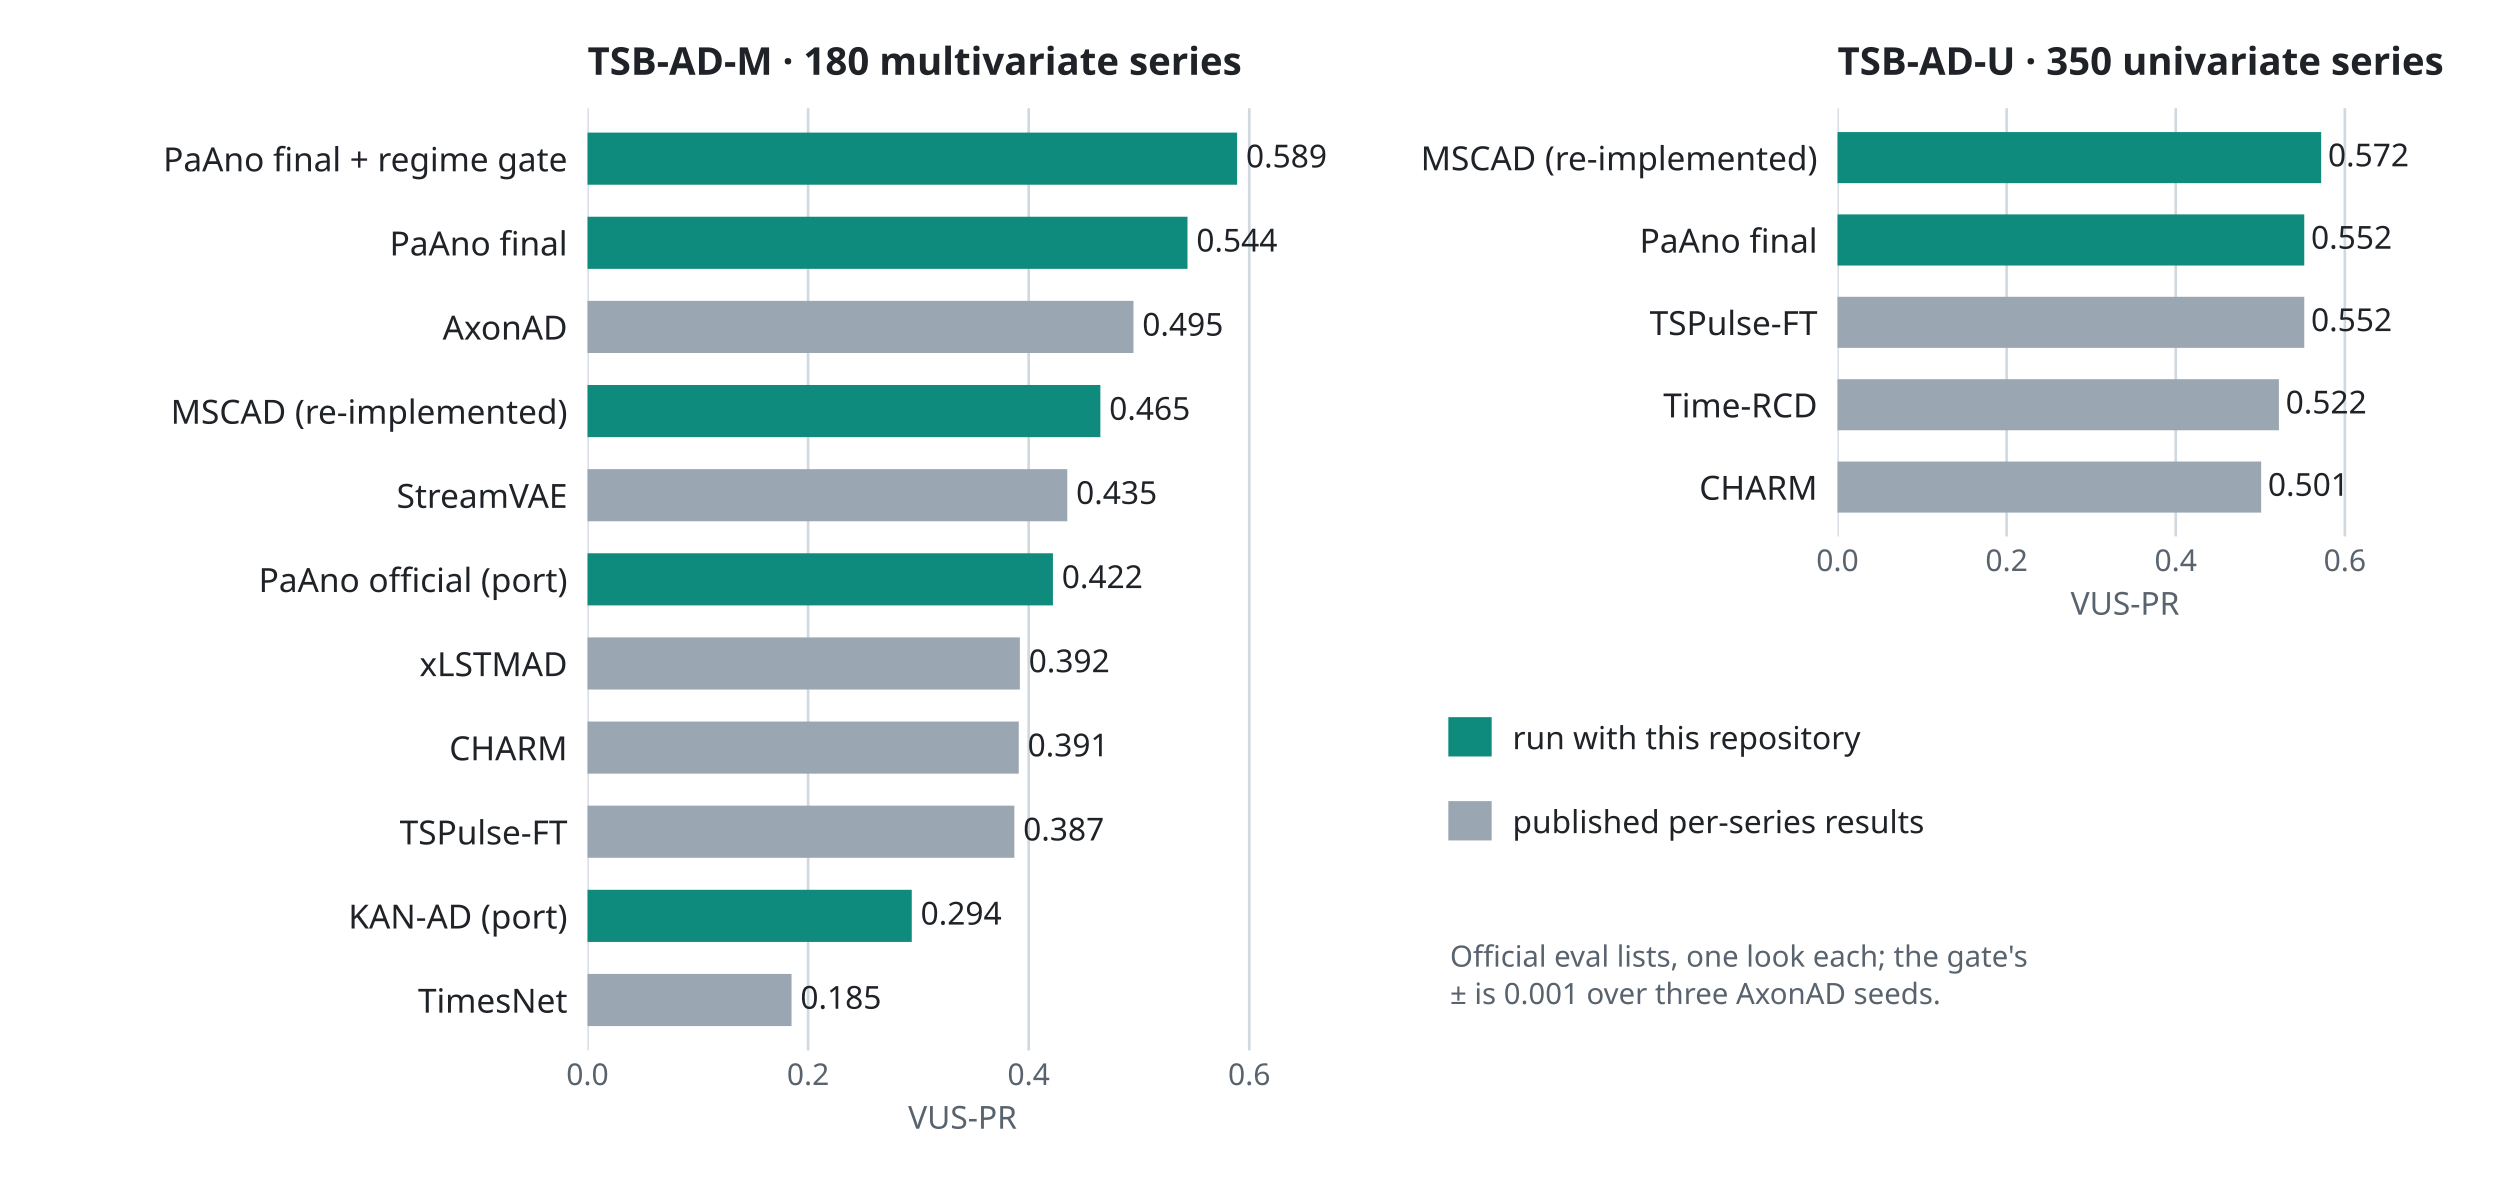
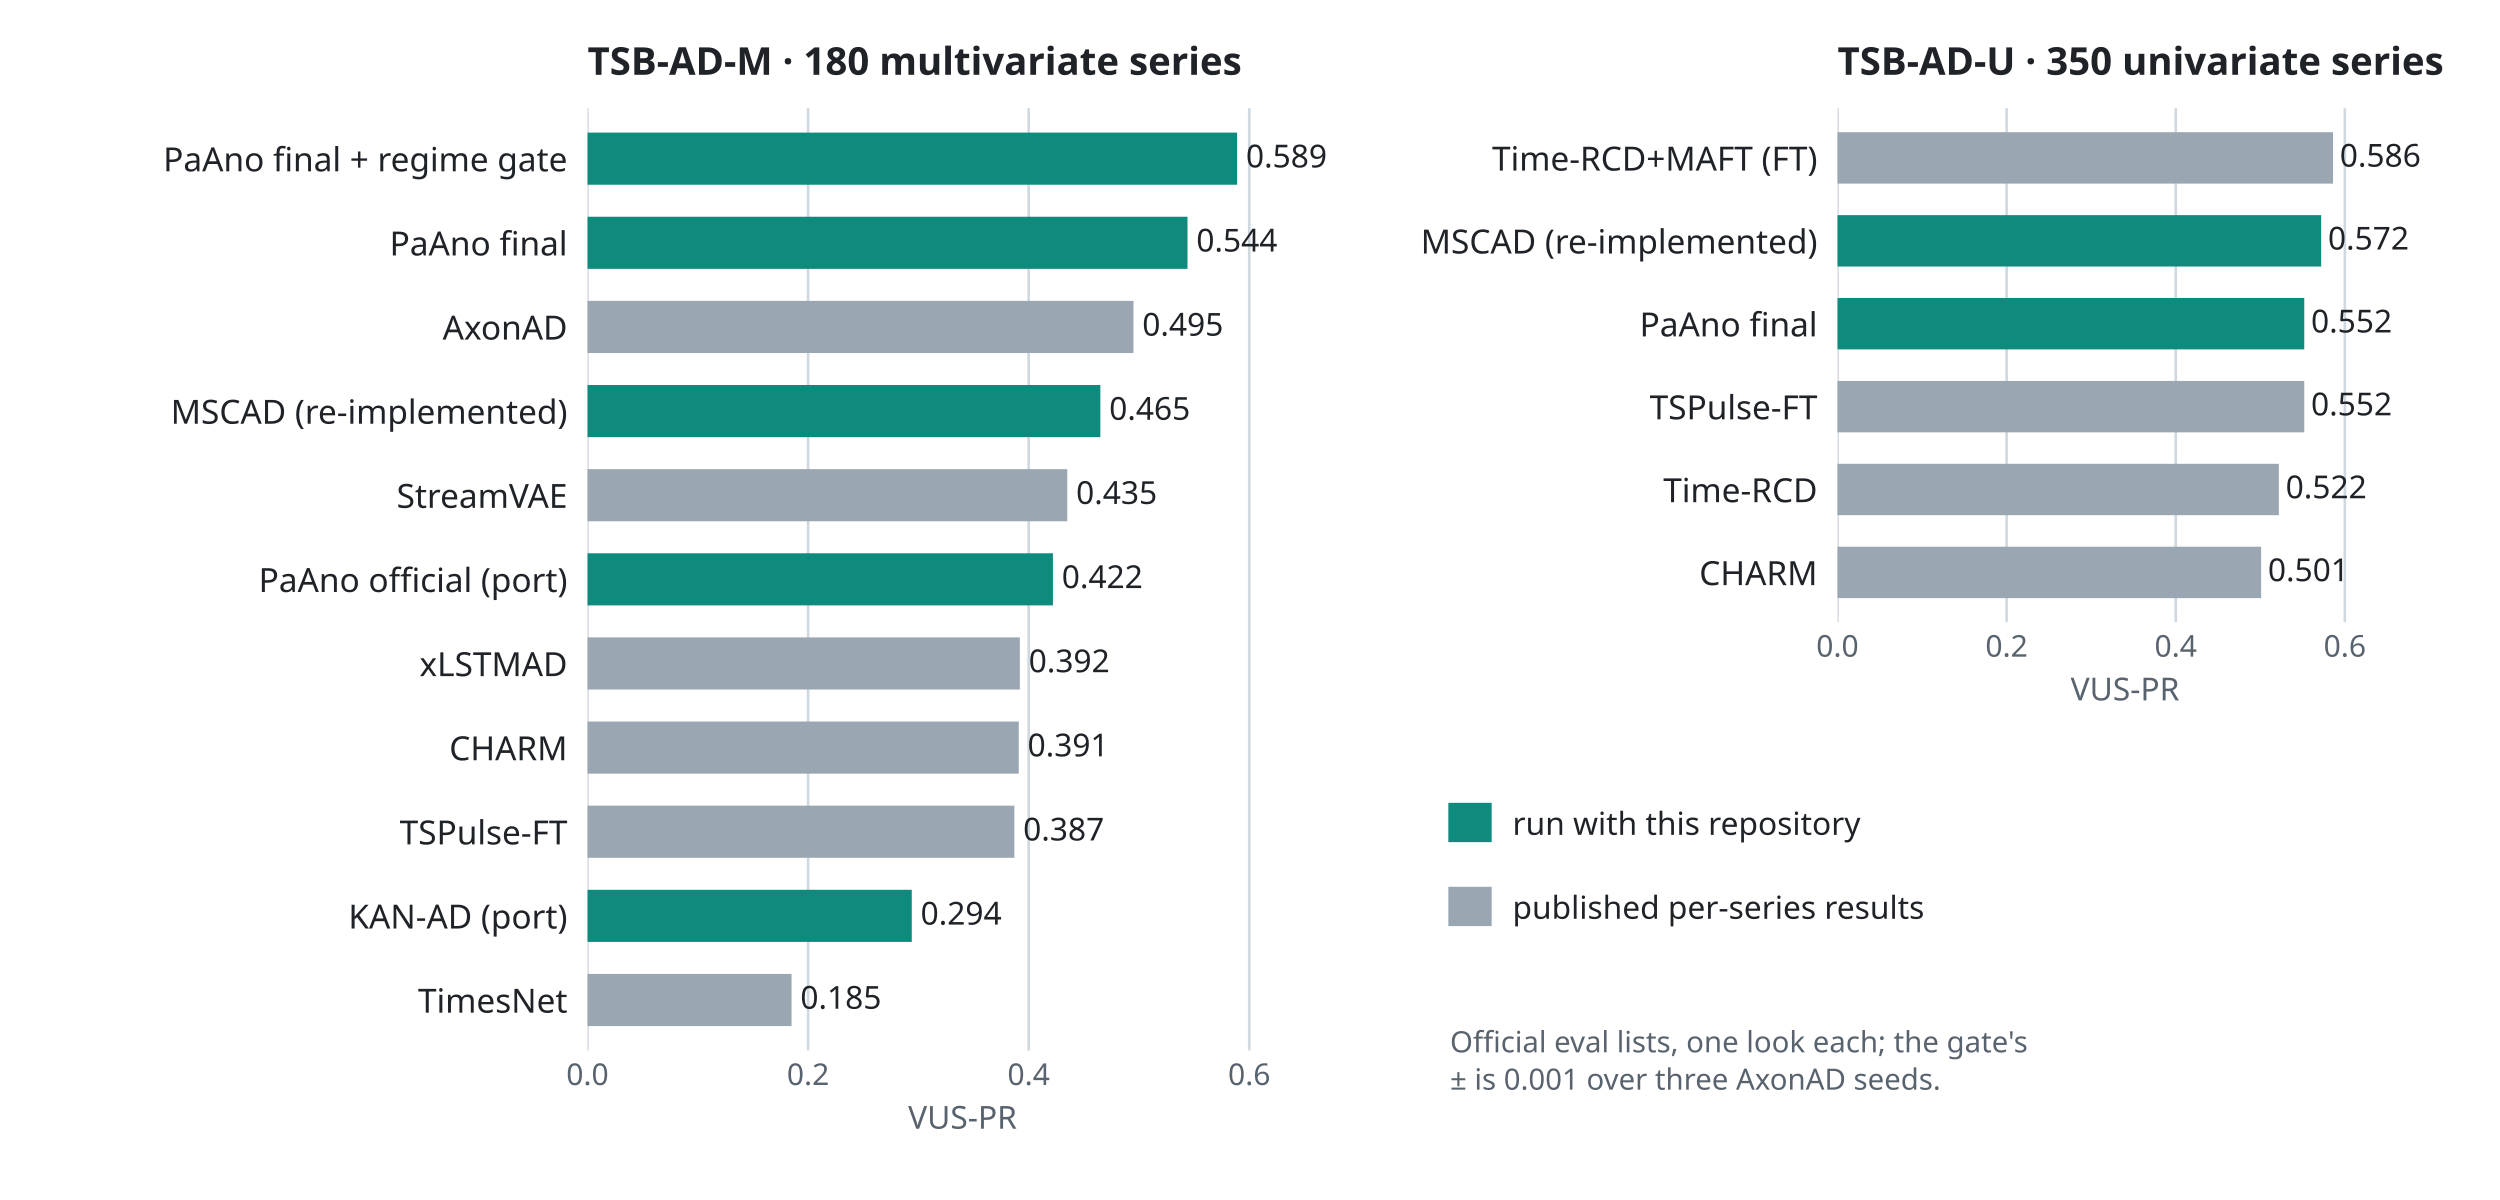
<svg xmlns="http://www.w3.org/2000/svg" width="748.8pt" height="359.28pt" viewBox="0 0 748.8 359.28" version="1.1">
  <defs>
    <style type="text/css">*{stroke-linejoin: round; stroke-linecap: butt}</style>
  </defs>
  <g id="figure_1">
    <g id="patch_1">
      <path d="M 0 359.28  L 748.8 359.28  L 748.8 0  L 0 0  L 0 359.28  z " style="fill: none; opacity: 0" />
    </g>
    <g id="axes_1">
      <g id="patch_2">
        <path d="M 175.968 314.64  L 400.608 314.64  L 400.608 32.4  L 175.968 32.4  L 175.968 314.64  z " style="fill: none" />
      </g>
      <g id="matplotlib.axis_1">
        <g id="xtick_1">
          <g id="line2d_1">
            <path d="M 175.968 314.64  L 175.968 32.4  " clip-path="url(#p4555e576bd)" style="fill: none; stroke: #d1d9e0; stroke-width: 0.8; stroke-linecap: square" />
          </g>
          <g id="line2d_2" />
          <g id="text_1">
            <text style="font-size: 9px; font-family: -apple-system, 'Segoe UI', 'Noto Sans', Helvetica, Arial, sans-serif, 'Bitstream Vera Sans', 'Computer Modern Sans Serif', 'Lucida Grande', 'Verdana', 'Geneva', 'Lucid', 'Arial', 'Helvetica', 'Avant Garde', sans-serif; text-anchor: middle; fill: #59636e" x="175.968" y="324.979" transform="rotate(-0 175.968 324.9786)">0.0</text>
          </g>
        </g>
        <g id="xtick_2">
          <g id="line2d_3">
            <path d="M 242.039 314.64  L 242.039 32.4  " clip-path="url(#p4555e576bd)" style="fill: none; stroke: #d1d9e0; stroke-width: 0.8; stroke-linecap: square" />
          </g>
          <g id="line2d_4" />
          <g id="text_2">
            <text style="font-size: 9px; font-family: -apple-system, 'Segoe UI', 'Noto Sans', Helvetica, Arial, sans-serif, 'Bitstream Vera Sans', 'Computer Modern Sans Serif', 'Lucida Grande', 'Verdana', 'Geneva', 'Lucid', 'Arial', 'Helvetica', 'Avant Garde', sans-serif; text-anchor: middle; fill: #59636e" x="242.039" y="324.979" transform="rotate(-0 242.0386 324.9786)">0.2</text>
          </g>
        </g>
        <g id="xtick_3">
          <g id="line2d_5">
            <path d="M 308.109 314.64  L 308.109 32.4  " clip-path="url(#p4555e576bd)" style="fill: none; stroke: #d1d9e0; stroke-width: 0.8; stroke-linecap: square" />
          </g>
          <g id="line2d_6" />
          <g id="text_3">
            <text style="font-size: 9px; font-family: -apple-system, 'Segoe UI', 'Noto Sans', Helvetica, Arial, sans-serif, 'Bitstream Vera Sans', 'Computer Modern Sans Serif', 'Lucida Grande', 'Verdana', 'Geneva', 'Lucid', 'Arial', 'Helvetica', 'Avant Garde', sans-serif; text-anchor: middle; fill: #59636e" x="308.109" y="324.979" transform="rotate(-0 308.1092 324.9786)">0.4</text>
          </g>
        </g>
        <g id="xtick_4">
          <g id="line2d_7">
            <path d="M 374.18 314.64  L 374.18 32.4  " clip-path="url(#p4555e576bd)" style="fill: none; stroke: #d1d9e0; stroke-width: 0.8; stroke-linecap: square" />
          </g>
          <g id="line2d_8" />
          <g id="text_4">
            <text style="font-size: 9px; font-family: -apple-system, 'Segoe UI', 'Noto Sans', Helvetica, Arial, sans-serif, 'Bitstream Vera Sans', 'Computer Modern Sans Serif', 'Lucida Grande', 'Verdana', 'Geneva', 'Lucid', 'Arial', 'Helvetica', 'Avant Garde', sans-serif; text-anchor: middle; fill: #59636e" x="374.18" y="324.979" transform="rotate(-0 374.1798 324.9786)">0.6</text>
          </g>
        </g>
        <g id="text_5">
          <text style="font-size: 9.5px; font-family: -apple-system, 'Segoe UI', 'Noto Sans', Helvetica, Arial, sans-serif, 'Bitstream Vera Sans', 'Computer Modern Sans Serif', 'Lucida Grande', 'Verdana', 'Geneva', 'Lucid', 'Arial', 'Helvetica', 'Avant Garde', sans-serif; text-anchor: middle; fill: #59636e" x="288.288" y="338.069" transform="rotate(-0 288.288 338.0688)">VUS-PR</text>
        </g>
      </g>
      <g id="matplotlib.axis_2">
        <g id="ytick_1">
          <g id="line2d_9" />
          <g id="text_6">
            <text style="font-size: 10px; font-family: -apple-system, 'Segoe UI', 'Noto Sans', Helvetica, Arial, sans-serif, 'Bitstream Vera Sans', 'Computer Modern Sans Serif', 'Lucida Grande', 'Verdana', 'Geneva', 'Lucid', 'Arial', 'Helvetica', 'Avant Garde', sans-serif; text-anchor: end; fill: #1f2328" x="169.968" y="303.319" transform="rotate(-0 169.968 303.3192)">TimesNet</text>
          </g>
        </g>
        <g id="ytick_2">
          <g id="line2d_10" />
          <g id="text_7">
            <text style="font-size: 10px; font-family: -apple-system, 'Segoe UI', 'Noto Sans', Helvetica, Arial, sans-serif, 'Bitstream Vera Sans', 'Computer Modern Sans Serif', 'Lucida Grande', 'Verdana', 'Geneva', 'Lucid', 'Arial', 'Helvetica', 'Avant Garde', sans-serif; text-anchor: end; fill: #1f2328" x="169.968" y="278.119" transform="rotate(-0 169.968 278.1192)">KAN-AD (port)</text>
          </g>
        </g>
        <g id="ytick_3">
          <g id="line2d_11" />
          <g id="text_8">
            <text style="font-size: 10px; font-family: -apple-system, 'Segoe UI', 'Noto Sans', Helvetica, Arial, sans-serif, 'Bitstream Vera Sans', 'Computer Modern Sans Serif', 'Lucida Grande', 'Verdana', 'Geneva', 'Lucid', 'Arial', 'Helvetica', 'Avant Garde', sans-serif; text-anchor: end; fill: #1f2328" x="169.968" y="252.919" transform="rotate(-0 169.968 252.9192)">TSPulse-FT</text>
          </g>
        </g>
        <g id="ytick_4">
          <g id="line2d_12" />
          <g id="text_9">
            <text style="font-size: 10px; font-family: -apple-system, 'Segoe UI', 'Noto Sans', Helvetica, Arial, sans-serif, 'Bitstream Vera Sans', 'Computer Modern Sans Serif', 'Lucida Grande', 'Verdana', 'Geneva', 'Lucid', 'Arial', 'Helvetica', 'Avant Garde', sans-serif; text-anchor: end; fill: #1f2328" x="169.968" y="227.719" transform="rotate(-0 169.968 227.7192)">CHARM</text>
          </g>
        </g>
        <g id="ytick_5">
          <g id="line2d_13" />
          <g id="text_10">
            <text style="font-size: 10px; font-family: -apple-system, 'Segoe UI', 'Noto Sans', Helvetica, Arial, sans-serif, 'Bitstream Vera Sans', 'Computer Modern Sans Serif', 'Lucida Grande', 'Verdana', 'Geneva', 'Lucid', 'Arial', 'Helvetica', 'Avant Garde', sans-serif; text-anchor: end; fill: #1f2328" x="169.968" y="202.519" transform="rotate(-0 169.968 202.5192)">xLSTMAD</text>
          </g>
        </g>
        <g id="ytick_6">
          <g id="line2d_14" />
          <g id="text_11">
            <text style="font-size: 10px; font-family: -apple-system, 'Segoe UI', 'Noto Sans', Helvetica, Arial, sans-serif, 'Bitstream Vera Sans', 'Computer Modern Sans Serif', 'Lucida Grande', 'Verdana', 'Geneva', 'Lucid', 'Arial', 'Helvetica', 'Avant Garde', sans-serif; text-anchor: end; fill: #1f2328" x="169.968" y="177.319" transform="rotate(-0 169.968 177.3192)">PaAno official (port)</text>
          </g>
        </g>
        <g id="ytick_7">
          <g id="line2d_15" />
          <g id="text_12">
            <text style="font-size: 10px; font-family: -apple-system, 'Segoe UI', 'Noto Sans', Helvetica, Arial, sans-serif, 'Bitstream Vera Sans', 'Computer Modern Sans Serif', 'Lucida Grande', 'Verdana', 'Geneva', 'Lucid', 'Arial', 'Helvetica', 'Avant Garde', sans-serif; text-anchor: end; fill: #1f2328" x="169.968" y="152.119" transform="rotate(-0 169.968 152.1192)">StreamVAE</text>
          </g>
        </g>
        <g id="ytick_8">
          <g id="line2d_16" />
          <g id="text_13">
            <text style="font-size: 10px; font-family: -apple-system, 'Segoe UI', 'Noto Sans', Helvetica, Arial, sans-serif, 'Bitstream Vera Sans', 'Computer Modern Sans Serif', 'Lucida Grande', 'Verdana', 'Geneva', 'Lucid', 'Arial', 'Helvetica', 'Avant Garde', sans-serif; text-anchor: end; fill: #1f2328" x="169.968" y="126.919" transform="rotate(-0 169.968 126.9192)">MSCAD (re-implemented)</text>
          </g>
        </g>
        <g id="ytick_9">
          <g id="line2d_17" />
          <g id="text_14">
            <text style="font-size: 10px; font-family: -apple-system, 'Segoe UI', 'Noto Sans', Helvetica, Arial, sans-serif, 'Bitstream Vera Sans', 'Computer Modern Sans Serif', 'Lucida Grande', 'Verdana', 'Geneva', 'Lucid', 'Arial', 'Helvetica', 'Avant Garde', sans-serif; text-anchor: end; fill: #1f2328" x="169.968" y="101.719" transform="rotate(-0 169.968 101.7192)">AxonAD</text>
          </g>
        </g>
        <g id="ytick_10">
          <g id="line2d_18" />
          <g id="text_15">
            <text style="font-size: 10px; font-family: -apple-system, 'Segoe UI', 'Noto Sans', Helvetica, Arial, sans-serif, 'Bitstream Vera Sans', 'Computer Modern Sans Serif', 'Lucida Grande', 'Verdana', 'Geneva', 'Lucid', 'Arial', 'Helvetica', 'Avant Garde', sans-serif; text-anchor: end; fill: #1f2328" x="169.968" y="76.519" transform="rotate(-0 169.968 76.51922)">PaAno final</text>
          </g>
        </g>
        <g id="ytick_11">
          <g id="line2d_19" />
          <g id="text_16">
            <text style="font-size: 10px; font-family: -apple-system, 'Segoe UI', 'Noto Sans', Helvetica, Arial, sans-serif, 'Bitstream Vera Sans', 'Computer Modern Sans Serif', 'Lucida Grande', 'Verdana', 'Geneva', 'Lucid', 'Arial', 'Helvetica', 'Avant Garde', sans-serif; text-anchor: end; fill: #1f2328" x="169.968" y="51.319" transform="rotate(-0 169.968 51.31922)">PaAno final + regime gate</text>
          </g>
        </g>
      </g>
      <g id="patch_3">
        <path d="M 175.968 307.332  L 237.083 307.332  L 237.083 291.708  L 175.968 291.708  z " clip-path="url(#p4555e576bd)" style="fill: #9aa6b2" />
      </g>
      <g id="patch_4">
        <path d="M 175.968 282.132  L 273.092 282.132  L 273.092 266.508  L 175.968 266.508  z " clip-path="url(#p4555e576bd)" style="fill: #0f8b7d" />
      </g>
      <g id="patch_5">
        <path d="M 175.968 256.932  L 303.815 256.932  L 303.815 241.308  L 175.968 241.308  z " clip-path="url(#p4555e576bd)" style="fill: #9aa6b2" />
      </g>
      <g id="patch_6">
        <path d="M 175.968 231.732  L 305.136 231.732  L 305.136 216.108  L 175.968 216.108  z " clip-path="url(#p4555e576bd)" style="fill: #9aa6b2" />
      </g>
      <g id="patch_7">
        <path d="M 175.968 206.532  L 305.466 206.532  L 305.466 190.908  L 175.968 190.908  z " clip-path="url(#p4555e576bd)" style="fill: #9aa6b2" />
      </g>
      <g id="patch_8">
        <path d="M 175.968 181.332  L 315.377 181.332  L 315.377 165.708  L 175.968 165.708  z " clip-path="url(#p4555e576bd)" style="fill: #0f8b7d" />
      </g>
      <g id="patch_9">
        <path d="M 175.968 156.132  L 319.672 156.132  L 319.672 140.508  L 175.968 140.508  z " clip-path="url(#p4555e576bd)" style="fill: #9aa6b2" />
      </g>
      <g id="patch_10">
        <path d="M 175.968 130.932  L 329.582 130.932  L 329.582 115.308  L 175.968 115.308  z " clip-path="url(#p4555e576bd)" style="fill: #0f8b7d" />
      </g>
      <g id="patch_11">
        <path d="M 175.968 105.732  L 339.493 105.732  L 339.493 90.108  L 175.968 90.108  z " clip-path="url(#p4555e576bd)" style="fill: #9aa6b2" />
      </g>
      <g id="patch_12">
        <path d="M 175.968 80.532  L 355.68 80.532  L 355.68 64.908  L 175.968 64.908  z " clip-path="url(#p4555e576bd)" style="fill: #0f8b7d" />
      </g>
      <g id="patch_13">
        <path d="M 175.968 55.332  L 370.546 55.332  L 370.546 39.708  L 175.968 39.708  z " clip-path="url(#p4555e576bd)" style="fill: #0f8b7d" />
      </g>
      <g id="text_17">
        <text style="font-size: 9.5px; font-family: -apple-system, 'Segoe UI', 'Noto Sans', Helvetica, Arial, sans-serif, 'Bitstream Vera Sans', 'Computer Modern Sans Serif', 'Lucida Grande', 'Verdana', 'Geneva', 'Lucid', 'Arial', 'Helvetica', 'Avant Garde', sans-serif; text-anchor: start; fill: #1f2328" x="239.726" y="302.141" transform="rotate(-0 239.7261 302.1414)">0.185</text>
      </g>
      <g id="text_18">
        <text style="font-size: 9.5px; font-family: -apple-system, 'Segoe UI', 'Noto Sans', Helvetica, Arial, sans-serif, 'Bitstream Vera Sans', 'Computer Modern Sans Serif', 'Lucida Grande', 'Verdana', 'Geneva', 'Lucid', 'Arial', 'Helvetica', 'Avant Garde', sans-serif; text-anchor: start; fill: #1f2328" x="275.735" y="276.941" transform="rotate(-0 275.7346 276.9414)">0.294</text>
      </g>
      <g id="text_19">
        <text style="font-size: 9.5px; font-family: -apple-system, 'Segoe UI', 'Noto Sans', Helvetica, Arial, sans-serif, 'Bitstream Vera Sans', 'Computer Modern Sans Serif', 'Lucida Grande', 'Verdana', 'Geneva', 'Lucid', 'Arial', 'Helvetica', 'Avant Garde', sans-serif; text-anchor: start; fill: #1f2328" x="306.457" y="251.741" transform="rotate(-0 306.4574 251.7414)">0.387</text>
      </g>
      <g id="text_20">
        <text style="font-size: 9.5px; font-family: -apple-system, 'Segoe UI', 'Noto Sans', Helvetica, Arial, sans-serif, 'Bitstream Vera Sans', 'Computer Modern Sans Serif', 'Lucida Grande', 'Verdana', 'Geneva', 'Lucid', 'Arial', 'Helvetica', 'Avant Garde', sans-serif; text-anchor: start; fill: #1f2328" x="307.779" y="226.541" transform="rotate(-0 307.7788 226.5414)">0.391</text>
      </g>
      <g id="text_21">
        <text style="font-size: 9.5px; font-family: -apple-system, 'Segoe UI', 'Noto Sans', Helvetica, Arial, sans-serif, 'Bitstream Vera Sans', 'Computer Modern Sans Serif', 'Lucida Grande', 'Verdana', 'Geneva', 'Lucid', 'Arial', 'Helvetica', 'Avant Garde', sans-serif; text-anchor: start; fill: #1f2328" x="308.109" y="201.341" transform="rotate(-0 308.1092 201.3414)">0.392</text>
      </g>
      <g id="text_22">
        <text style="font-size: 9.5px; font-family: -apple-system, 'Segoe UI', 'Noto Sans', Helvetica, Arial, sans-serif, 'Bitstream Vera Sans', 'Computer Modern Sans Serif', 'Lucida Grande', 'Verdana', 'Geneva', 'Lucid', 'Arial', 'Helvetica', 'Avant Garde', sans-serif; text-anchor: start; fill: #1f2328" x="318.02" y="176.141" transform="rotate(-0 318.0198 176.1414)">0.422</text>
      </g>
      <g id="text_23">
        <text style="font-size: 9.5px; font-family: -apple-system, 'Segoe UI', 'Noto Sans', Helvetica, Arial, sans-serif, 'Bitstream Vera Sans', 'Computer Modern Sans Serif', 'Lucida Grande', 'Verdana', 'Geneva', 'Lucid', 'Arial', 'Helvetica', 'Avant Garde', sans-serif; text-anchor: start; fill: #1f2328" x="322.314" y="150.941" transform="rotate(-0 322.3144 150.9414)">0.435</text>
      </g>
      <g id="text_24">
        <text style="font-size: 9.5px; font-family: -apple-system, 'Segoe UI', 'Noto Sans', Helvetica, Arial, sans-serif, 'Bitstream Vera Sans', 'Computer Modern Sans Serif', 'Lucida Grande', 'Verdana', 'Geneva', 'Lucid', 'Arial', 'Helvetica', 'Avant Garde', sans-serif; text-anchor: start; fill: #1f2328" x="332.225" y="125.741" transform="rotate(-0 332.2249 125.7414)">0.465</text>
      </g>
      <g id="text_25">
        <text style="font-size: 9.5px; font-family: -apple-system, 'Segoe UI', 'Noto Sans', Helvetica, Arial, sans-serif, 'Bitstream Vera Sans', 'Computer Modern Sans Serif', 'Lucida Grande', 'Verdana', 'Geneva', 'Lucid', 'Arial', 'Helvetica', 'Avant Garde', sans-serif; text-anchor: start; fill: #1f2328" x="342.136" y="100.541" transform="rotate(-0 342.1355 100.5414)">0.495</text>
      </g>
      <g id="text_26">
        <text style="font-size: 9.5px; font-family: -apple-system, 'Segoe UI', 'Noto Sans', Helvetica, Arial, sans-serif, 'Bitstream Vera Sans', 'Computer Modern Sans Serif', 'Lucida Grande', 'Verdana', 'Geneva', 'Lucid', 'Arial', 'Helvetica', 'Avant Garde', sans-serif; text-anchor: start; fill: #1f2328" x="358.323" y="75.341" transform="rotate(-0 358.3228 75.34141)">0.544</text>
      </g>
      <g id="text_27">
        <text style="font-size: 9.5px; font-family: -apple-system, 'Segoe UI', 'Noto Sans', Helvetica, Arial, sans-serif, 'Bitstream Vera Sans', 'Computer Modern Sans Serif', 'Lucida Grande', 'Verdana', 'Geneva', 'Lucid', 'Arial', 'Helvetica', 'Avant Garde', sans-serif; text-anchor: start; fill: #1f2328" x="373.189" y="50.141" transform="rotate(-0 373.1887 50.14141)">0.589</text>
      </g>
      <g id="text_28">
        <text style="font-weight: 700; font-size: 11.5px; font-family: -apple-system, 'Segoe UI', 'Noto Sans', Helvetica, Arial, sans-serif, 'Bitstream Vera Sans', 'Computer Modern Sans Serif', 'Lucida Grande', 'Verdana', 'Geneva', 'Lucid', 'Arial', 'Helvetica', 'Avant Garde', sans-serif; text-anchor: start; fill: #1f2328" x="175.968" y="22.4" transform="rotate(-0 175.968 22.4)">TSB-AD-M · 180 multivariate series</text>
      </g>
    </g>
    <g id="axes_2">
      <g id="patch_14">
-         <path d="M 550.368 160.691  L 722.592 160.691  L 722.592 32.4  L 550.368 32.4  L 550.368 160.691  z " style="fill: none" />
+         <path d="M 550.368 186.349  L 722.592 186.349  L 722.592 32.4  L 550.368 32.4  L 550.368 186.349  z " style="fill: none" />
      </g>
      <g id="matplotlib.axis_3">
        <g id="xtick_5">
          <g id="line2d_20">
-             <path d="M 550.368 160.691  L 550.368 32.4  " clip-path="url(#p4ec1cf6757)" style="fill: none; stroke: #d1d9e0; stroke-width: 0.8; stroke-linecap: square" />
+             <path d="M 550.368 186.349  L 550.368 32.4  " clip-path="url(#p1c3955c0cd)" style="fill: none; stroke: #d1d9e0; stroke-width: 0.8; stroke-linecap: square" />
          </g>
          <g id="line2d_21" />
          <g id="text_29">
-             <text style="font-size: 9px; font-family: -apple-system, 'Segoe UI', 'Noto Sans', Helvetica, Arial, sans-serif, 'Bitstream Vera Sans', 'Computer Modern Sans Serif', 'Lucida Grande', 'Verdana', 'Geneva', 'Lucid', 'Arial', 'Helvetica', 'Avant Garde', sans-serif; text-anchor: middle; fill: #59636e" x="550.368" y="171.03" transform="rotate(-0 550.368 171.0295)">0.0</text>
+             <text style="font-size: 9px; font-family: -apple-system, 'Segoe UI', 'Noto Sans', Helvetica, Arial, sans-serif, 'Bitstream Vera Sans', 'Computer Modern Sans Serif', 'Lucida Grande', 'Verdana', 'Geneva', 'Lucid', 'Arial', 'Helvetica', 'Avant Garde', sans-serif; text-anchor: middle; fill: #59636e" x="550.368" y="196.688" transform="rotate(-0 550.368 196.6877)">0.0</text>
          </g>
        </g>
        <g id="xtick_6">
          <g id="line2d_22">
-             <path d="M 601.022 160.691  L 601.022 32.4  " clip-path="url(#p4ec1cf6757)" style="fill: none; stroke: #d1d9e0; stroke-width: 0.8; stroke-linecap: square" />
+             <path d="M 601.022 186.349  L 601.022 32.4  " clip-path="url(#p1c3955c0cd)" style="fill: none; stroke: #d1d9e0; stroke-width: 0.8; stroke-linecap: square" />
          </g>
          <g id="line2d_23" />
          <g id="text_30">
-             <text style="font-size: 9px; font-family: -apple-system, 'Segoe UI', 'Noto Sans', Helvetica, Arial, sans-serif, 'Bitstream Vera Sans', 'Computer Modern Sans Serif', 'Lucida Grande', 'Verdana', 'Geneva', 'Lucid', 'Arial', 'Helvetica', 'Avant Garde', sans-serif; text-anchor: middle; fill: #59636e" x="601.022" y="171.03" transform="rotate(-0 601.0221 171.0295)">0.2</text>
+             <text style="font-size: 9px; font-family: -apple-system, 'Segoe UI', 'Noto Sans', Helvetica, Arial, sans-serif, 'Bitstream Vera Sans', 'Computer Modern Sans Serif', 'Lucida Grande', 'Verdana', 'Geneva', 'Lucid', 'Arial', 'Helvetica', 'Avant Garde', sans-serif; text-anchor: middle; fill: #59636e" x="601.022" y="196.688" transform="rotate(-0 601.0221 196.6877)">0.2</text>
          </g>
        </g>
        <g id="xtick_7">
          <g id="line2d_24">
-             <path d="M 651.676 160.691  L 651.676 32.4  " clip-path="url(#p4ec1cf6757)" style="fill: none; stroke: #d1d9e0; stroke-width: 0.8; stroke-linecap: square" />
+             <path d="M 651.676 186.349  L 651.676 32.4  " clip-path="url(#p1c3955c0cd)" style="fill: none; stroke: #d1d9e0; stroke-width: 0.8; stroke-linecap: square" />
          </g>
          <g id="line2d_25" />
          <g id="text_31">
-             <text style="font-size: 9px; font-family: -apple-system, 'Segoe UI', 'Noto Sans', Helvetica, Arial, sans-serif, 'Bitstream Vera Sans', 'Computer Modern Sans Serif', 'Lucida Grande', 'Verdana', 'Geneva', 'Lucid', 'Arial', 'Helvetica', 'Avant Garde', sans-serif; text-anchor: middle; fill: #59636e" x="651.676" y="171.03" transform="rotate(-0 651.6762 171.0295)">0.4</text>
+             <text style="font-size: 9px; font-family: -apple-system, 'Segoe UI', 'Noto Sans', Helvetica, Arial, sans-serif, 'Bitstream Vera Sans', 'Computer Modern Sans Serif', 'Lucida Grande', 'Verdana', 'Geneva', 'Lucid', 'Arial', 'Helvetica', 'Avant Garde', sans-serif; text-anchor: middle; fill: #59636e" x="651.676" y="196.688" transform="rotate(-0 651.6762 196.6877)">0.4</text>
          </g>
        </g>
        <g id="xtick_8">
          <g id="line2d_26">
-             <path d="M 702.33 160.691  L 702.33 32.4  " clip-path="url(#p4ec1cf6757)" style="fill: none; stroke: #d1d9e0; stroke-width: 0.8; stroke-linecap: square" />
+             <path d="M 702.33 186.349  L 702.33 32.4  " clip-path="url(#p1c3955c0cd)" style="fill: none; stroke: #d1d9e0; stroke-width: 0.8; stroke-linecap: square" />
          </g>
          <g id="line2d_27" />
          <g id="text_32">
-             <text style="font-size: 9px; font-family: -apple-system, 'Segoe UI', 'Noto Sans', Helvetica, Arial, sans-serif, 'Bitstream Vera Sans', 'Computer Modern Sans Serif', 'Lucida Grande', 'Verdana', 'Geneva', 'Lucid', 'Arial', 'Helvetica', 'Avant Garde', sans-serif; text-anchor: middle; fill: #59636e" x="702.33" y="171.03" transform="rotate(-0 702.3304 171.0295)">0.6</text>
+             <text style="font-size: 9px; font-family: -apple-system, 'Segoe UI', 'Noto Sans', Helvetica, Arial, sans-serif, 'Bitstream Vera Sans', 'Computer Modern Sans Serif', 'Lucida Grande', 'Verdana', 'Geneva', 'Lucid', 'Arial', 'Helvetica', 'Avant Garde', sans-serif; text-anchor: middle; fill: #59636e" x="702.33" y="196.688" transform="rotate(-0 702.3304 196.6877)">0.6</text>
          </g>
        </g>
        <g id="text_33">
-           <text style="font-size: 9.5px; font-family: -apple-system, 'Segoe UI', 'Noto Sans', Helvetica, Arial, sans-serif, 'Bitstream Vera Sans', 'Computer Modern Sans Serif', 'Lucida Grande', 'Verdana', 'Geneva', 'Lucid', 'Arial', 'Helvetica', 'Avant Garde', sans-serif; text-anchor: middle; fill: #59636e" x="636.48" y="184.12" transform="rotate(-0 636.48 184.1197)">VUS-PR</text>
+           <text style="font-size: 9.5px; font-family: -apple-system, 'Segoe UI', 'Noto Sans', Helvetica, Arial, sans-serif, 'Bitstream Vera Sans', 'Computer Modern Sans Serif', 'Lucida Grande', 'Verdana', 'Geneva', 'Lucid', 'Arial', 'Helvetica', 'Avant Garde', sans-serif; text-anchor: middle; fill: #59636e" x="636.48" y="209.778" transform="rotate(-0 636.48 209.7779)">VUS-PR</text>
        </g>
      </g>
      <g id="matplotlib.axis_4">
        <g id="ytick_12">
          <g id="line2d_28" />
          <g id="text_34">
-             <text style="font-size: 10px; font-family: -apple-system, 'Segoe UI', 'Noto Sans', Helvetica, Arial, sans-serif, 'Bitstream Vera Sans', 'Computer Modern Sans Serif', 'Lucida Grande', 'Verdana', 'Geneva', 'Lucid', 'Arial', 'Helvetica', 'Avant Garde', sans-serif; text-anchor: end; fill: #1f2328" x="544.368" y="149.687" transform="rotate(-0 544.368 149.6873)">CHARM</text>
+             <text style="font-size: 10px; font-family: -apple-system, 'Segoe UI', 'Noto Sans', Helvetica, Arial, sans-serif, 'Bitstream Vera Sans', 'Computer Modern Sans Serif', 'Lucida Grande', 'Verdana', 'Geneva', 'Lucid', 'Arial', 'Helvetica', 'Avant Garde', sans-serif; text-anchor: end; fill: #1f2328" x="544.368" y="175.25" transform="rotate(-0 544.368 175.25)">CHARM</text>
          </g>
        </g>
        <g id="ytick_13">
          <g id="line2d_29" />
          <g id="text_35">
-             <text style="font-size: 10px; font-family: -apple-system, 'Segoe UI', 'Noto Sans', Helvetica, Arial, sans-serif, 'Bitstream Vera Sans', 'Computer Modern Sans Serif', 'Lucida Grande', 'Verdana', 'Geneva', 'Lucid', 'Arial', 'Helvetica', 'Avant Garde', sans-serif; text-anchor: end; fill: #1f2328" x="544.368" y="125.016" transform="rotate(-0 544.368 125.016)">Time-RCD</text>
+             <text style="font-size: 10px; font-family: -apple-system, 'Segoe UI', 'Noto Sans', Helvetica, Arial, sans-serif, 'Bitstream Vera Sans', 'Computer Modern Sans Serif', 'Lucida Grande', 'Verdana', 'Geneva', 'Lucid', 'Arial', 'Helvetica', 'Avant Garde', sans-serif; text-anchor: end; fill: #1f2328" x="544.368" y="150.42" transform="rotate(-0 544.368 150.4195)">Time-RCD</text>
          </g>
        </g>
        <g id="ytick_14">
          <g id="line2d_30" />
          <g id="text_36">
-             <text style="font-size: 10px; font-family: -apple-system, 'Segoe UI', 'Noto Sans', Helvetica, Arial, sans-serif, 'Bitstream Vera Sans', 'Computer Modern Sans Serif', 'Lucida Grande', 'Verdana', 'Geneva', 'Lucid', 'Arial', 'Helvetica', 'Avant Garde', sans-serif; text-anchor: end; fill: #1f2328" x="544.368" y="100.345" transform="rotate(-0 544.368 100.3447)">TSPulse-FT</text>
+             <text style="font-size: 10px; font-family: -apple-system, 'Segoe UI', 'Noto Sans', Helvetica, Arial, sans-serif, 'Bitstream Vera Sans', 'Computer Modern Sans Serif', 'Lucida Grande', 'Verdana', 'Geneva', 'Lucid', 'Arial', 'Helvetica', 'Avant Garde', sans-serif; text-anchor: end; fill: #1f2328" x="544.368" y="125.589" transform="rotate(-0 544.368 125.589)">TSPulse-FT</text>
          </g>
        </g>
        <g id="ytick_15">
          <g id="line2d_31" />
          <g id="text_37">
-             <text style="font-size: 10px; font-family: -apple-system, 'Segoe UI', 'Noto Sans', Helvetica, Arial, sans-serif, 'Bitstream Vera Sans', 'Computer Modern Sans Serif', 'Lucida Grande', 'Verdana', 'Geneva', 'Lucid', 'Arial', 'Helvetica', 'Avant Garde', sans-serif; text-anchor: end; fill: #1f2328" x="544.368" y="75.673" transform="rotate(-0 544.368 75.67334)">PaAno final</text>
+             <text style="font-size: 10px; font-family: -apple-system, 'Segoe UI', 'Noto Sans', Helvetica, Arial, sans-serif, 'Bitstream Vera Sans', 'Computer Modern Sans Serif', 'Lucida Grande', 'Verdana', 'Geneva', 'Lucid', 'Arial', 'Helvetica', 'Avant Garde', sans-serif; text-anchor: end; fill: #1f2328" x="544.368" y="100.759" transform="rotate(-0 544.368 100.7585)">PaAno final</text>
          </g>
        </g>
        <g id="ytick_16">
          <g id="line2d_32" />
          <g id="text_38">
-             <text style="font-size: 10px; font-family: -apple-system, 'Segoe UI', 'Noto Sans', Helvetica, Arial, sans-serif, 'Bitstream Vera Sans', 'Computer Modern Sans Serif', 'Lucida Grande', 'Verdana', 'Geneva', 'Lucid', 'Arial', 'Helvetica', 'Avant Garde', sans-serif; text-anchor: end; fill: #1f2328" x="544.368" y="51.002" transform="rotate(-0 544.368 51.00202)">MSCAD (re-implemented)</text>
+             <text style="font-size: 10px; font-family: -apple-system, 'Segoe UI', 'Noto Sans', Helvetica, Arial, sans-serif, 'Bitstream Vera Sans', 'Computer Modern Sans Serif', 'Lucida Grande', 'Verdana', 'Geneva', 'Lucid', 'Arial', 'Helvetica', 'Avant Garde', sans-serif; text-anchor: end; fill: #1f2328" x="544.368" y="75.928" transform="rotate(-0 544.368 75.92802)">MSCAD (re-implemented)</text>
+           </g>
+         </g>
+         <g id="ytick_17">
+           <g id="line2d_33" />
+           <g id="text_39">
+             <text style="font-size: 10px; font-family: -apple-system, 'Segoe UI', 'Noto Sans', Helvetica, Arial, sans-serif, 'Bitstream Vera Sans', 'Computer Modern Sans Serif', 'Lucida Grande', 'Verdana', 'Geneva', 'Lucid', 'Arial', 'Helvetica', 'Avant Garde', sans-serif; text-anchor: end; fill: #1f2328" x="544.368" y="51.098" transform="rotate(-0 544.368 51.09752)">Time-RCD+MAFT (FT)</text>
          </g>
        </g>
      </g>
      <g id="patch_15">
-         <path d="M 550.368 153.536  L 677.257 153.536  L 677.257 138.24  L 550.368 138.24  z " clip-path="url(#p4ec1cf6757)" style="fill: #9aa6b2" />
+         <path d="M 550.368 179.148  L 677.257 179.148  L 677.257 163.753  L 550.368 163.753  z " clip-path="url(#p1c3955c0cd)" style="fill: #9aa6b2" />
      </g>
      <g id="patch_16">
-         <path d="M 550.368 128.865  L 682.575 128.865  L 682.575 113.569  L 550.368 113.569  z " clip-path="url(#p4ec1cf6757)" style="fill: #9aa6b2" />
+         <path d="M 550.368 154.318  L 682.575 154.318  L 682.575 138.923  L 550.368 138.923  z " clip-path="url(#p1c3955c0cd)" style="fill: #9aa6b2" />
      </g>
      <g id="patch_17">
-         <path d="M 550.368 104.194  L 690.173 104.194  L 690.173 88.897  L 550.368 88.897  z " clip-path="url(#p4ec1cf6757)" style="fill: #9aa6b2" />
+         <path d="M 550.368 129.487  L 690.173 129.487  L 690.173 114.092  L 550.368 114.092  z " clip-path="url(#p1c3955c0cd)" style="fill: #9aa6b2" />
      </g>
      <g id="patch_18">
-         <path d="M 550.368 79.522  L 690.173 79.522  L 690.173 64.226  L 550.368 64.226  z " clip-path="url(#p4ec1cf6757)" style="fill: #0f8b7d" />
+         <path d="M 550.368 104.657  L 690.173 104.657  L 690.173 89.262  L 550.368 89.262  z " clip-path="url(#p1c3955c0cd)" style="fill: #0f8b7d" />
      </g>
      <g id="patch_19">
-         <path d="M 550.368 54.851  L 695.239 54.851  L 695.239 39.555  L 550.368 39.555  z " clip-path="url(#p4ec1cf6757)" style="fill: #0f8b7d" />
-       </g>
-       <g id="text_39">
-         <text style="font-size: 9.5px; font-family: -apple-system, 'Segoe UI', 'Noto Sans', Helvetica, Arial, sans-serif, 'Bitstream Vera Sans', 'Computer Modern Sans Serif', 'Lucida Grande', 'Verdana', 'Geneva', 'Lucid', 'Arial', 'Helvetica', 'Avant Garde', sans-serif; text-anchor: start; fill: #1f2328" x="679.283" y="148.51" transform="rotate(-0 679.2827 148.5095)">0.501</text>
+         <path d="M 550.368 79.826  L 695.239 79.826  L 695.239 64.431  L 550.368 64.431  z " clip-path="url(#p1c3955c0cd)" style="fill: #0f8b7d" />
+       </g>
+       <g id="patch_20">
+         <path d="M 550.368 54.996  L 698.785 54.996  L 698.785 39.601  L 550.368 39.601  z " clip-path="url(#p1c3955c0cd)" style="fill: #9aa6b2" />
      </g>
      <g id="text_40">
-         <text style="font-size: 9.5px; font-family: -apple-system, 'Segoe UI', 'Noto Sans', Helvetica, Arial, sans-serif, 'Bitstream Vera Sans', 'Computer Modern Sans Serif', 'Lucida Grande', 'Verdana', 'Geneva', 'Lucid', 'Arial', 'Helvetica', 'Avant Garde', sans-serif; text-anchor: start; fill: #1f2328" x="684.601" y="123.838" transform="rotate(-0 684.6014 123.8382)">0.522</text>
+         <text style="font-size: 9.5px; font-family: -apple-system, 'Segoe UI', 'Noto Sans', Helvetica, Arial, sans-serif, 'Bitstream Vera Sans', 'Computer Modern Sans Serif', 'Lucida Grande', 'Verdana', 'Geneva', 'Lucid', 'Arial', 'Helvetica', 'Avant Garde', sans-serif; text-anchor: start; fill: #1f2328" x="679.283" y="174.072" transform="rotate(-0 679.2827 174.0722)">0.501</text>
      </g>
      <g id="text_41">
-         <text style="font-size: 9.5px; font-family: -apple-system, 'Segoe UI', 'Noto Sans', Helvetica, Arial, sans-serif, 'Bitstream Vera Sans', 'Computer Modern Sans Serif', 'Lucida Grande', 'Verdana', 'Geneva', 'Lucid', 'Arial', 'Helvetica', 'Avant Garde', sans-serif; text-anchor: start; fill: #1f2328" x="692.2" y="99.167" transform="rotate(-0 692.1995 99.16686)">0.552</text>
+         <text style="font-size: 9.5px; font-family: -apple-system, 'Segoe UI', 'Noto Sans', Helvetica, Arial, sans-serif, 'Bitstream Vera Sans', 'Computer Modern Sans Serif', 'Lucida Grande', 'Verdana', 'Geneva', 'Lucid', 'Arial', 'Helvetica', 'Avant Garde', sans-serif; text-anchor: start; fill: #1f2328" x="684.601" y="149.242" transform="rotate(-0 684.6014 149.2417)">0.522</text>
      </g>
      <g id="text_42">
-         <text style="font-size: 9.5px; font-family: -apple-system, 'Segoe UI', 'Noto Sans', Helvetica, Arial, sans-serif, 'Bitstream Vera Sans', 'Computer Modern Sans Serif', 'Lucida Grande', 'Verdana', 'Geneva', 'Lucid', 'Arial', 'Helvetica', 'Avant Garde', sans-serif; text-anchor: start; fill: #1f2328" x="692.2" y="74.496" transform="rotate(-0 692.1995 74.49553)">0.552</text>
+         <text style="font-size: 9.5px; font-family: -apple-system, 'Segoe UI', 'Noto Sans', Helvetica, Arial, sans-serif, 'Bitstream Vera Sans', 'Computer Modern Sans Serif', 'Lucida Grande', 'Verdana', 'Geneva', 'Lucid', 'Arial', 'Helvetica', 'Avant Garde', sans-serif; text-anchor: start; fill: #1f2328" x="692.2" y="124.411" transform="rotate(-0 692.1995 124.4112)">0.552</text>
      </g>
      <g id="text_43">
-         <text style="font-size: 9.5px; font-family: -apple-system, 'Segoe UI', 'Noto Sans', Helvetica, Arial, sans-serif, 'Bitstream Vera Sans', 'Computer Modern Sans Serif', 'Lucida Grande', 'Verdana', 'Geneva', 'Lucid', 'Arial', 'Helvetica', 'Avant Garde', sans-serif; text-anchor: start; fill: #1f2328" x="697.265" y="49.824" transform="rotate(-0 697.2649 49.8242)">0.572</text>
+         <text style="font-size: 9.5px; font-family: -apple-system, 'Segoe UI', 'Noto Sans', Helvetica, Arial, sans-serif, 'Bitstream Vera Sans', 'Computer Modern Sans Serif', 'Lucida Grande', 'Verdana', 'Geneva', 'Lucid', 'Arial', 'Helvetica', 'Avant Garde', sans-serif; text-anchor: start; fill: #1f2328" x="692.2" y="99.581" transform="rotate(-0 692.1995 99.5807)">0.552</text>
      </g>
      <g id="text_44">
+         <text style="font-size: 9.5px; font-family: -apple-system, 'Segoe UI', 'Noto Sans', Helvetica, Arial, sans-serif, 'Bitstream Vera Sans', 'Computer Modern Sans Serif', 'Lucida Grande', 'Verdana', 'Geneva', 'Lucid', 'Arial', 'Helvetica', 'Avant Garde', sans-serif; text-anchor: start; fill: #1f2328" x="697.265" y="74.75" transform="rotate(-0 697.2649 74.7502)">0.572</text>
+       </g>
+       <g id="text_45">
+         <text style="font-size: 9.5px; font-family: -apple-system, 'Segoe UI', 'Noto Sans', Helvetica, Arial, sans-serif, 'Bitstream Vera Sans', 'Computer Modern Sans Serif', 'Lucida Grande', 'Verdana', 'Geneva', 'Lucid', 'Arial', 'Helvetica', 'Avant Garde', sans-serif; text-anchor: start; fill: #1f2328" x="700.811" y="49.92" transform="rotate(-0 700.8107 49.91971)">0.586</text>
+       </g>
+       <g id="text_46">
        <text style="font-weight: 700; font-size: 11.5px; font-family: -apple-system, 'Segoe UI', 'Noto Sans', Helvetica, Arial, sans-serif, 'Bitstream Vera Sans', 'Computer Modern Sans Serif', 'Lucida Grande', 'Verdana', 'Geneva', 'Lucid', 'Arial', 'Helvetica', 'Avant Garde', sans-serif; text-anchor: start; fill: #1f2328" x="550.368" y="22.4" transform="rotate(-0 550.368 22.4)">TSB-AD-U · 350 univariate series</text>
      </g>
    </g>
-     <g id="patch_20">
-       <path d="M 434.304 226.08  L 446.285 226.08  L 446.285 215.301  L 434.304 215.301  z " style="fill: #0f8b7d; stroke: #0f8b7d; stroke-linejoin: miter" />
-     </g>
    <g id="patch_21">
-       <path d="M 434.304 251.229  L 446.285 251.229  L 446.285 240.451  L 434.304 240.451  z " style="fill: #9aa6b2; stroke: #9aa6b2; stroke-linejoin: miter" />
-     </g>
-     <g id="text_45">
-       <text style="font-size: 9.5px; font-family: -apple-system, 'Segoe UI', 'Noto Sans', Helvetica, Arial, sans-serif, 'Bitstream Vera Sans', 'Computer Modern Sans Serif', 'Lucida Grande', 'Verdana', 'Geneva', 'Lucid', 'Arial', 'Helvetica', 'Avant Garde', sans-serif; text-anchor: start; fill: #1f2328" x="453.024" y="224.39" transform="rotate(-0 453.024 224.3899)">run with this repository</text>
-     </g>
-     <g id="text_46">
-       <text style="font-size: 9.5px; font-family: -apple-system, 'Segoe UI', 'Noto Sans', Helvetica, Arial, sans-serif, 'Bitstream Vera Sans', 'Computer Modern Sans Serif', 'Lucida Grande', 'Verdana', 'Geneva', 'Lucid', 'Arial', 'Helvetica', 'Avant Garde', sans-serif; text-anchor: start; fill: #1f2328" x="453.024" y="249.54" transform="rotate(-0 453.024 249.5395)">published per-series results</text>
+       <path d="M 434.304 251.738  L 446.285 251.738  L 446.285 240.96  L 434.304 240.96  z " style="fill: #0f8b7d; stroke: #0f8b7d; stroke-linejoin: miter" />
+     </g>
+     <g id="patch_22">
+       <path d="M 434.304 276.888  L 446.285 276.888  L 446.285 266.109  L 434.304 266.109  z " style="fill: #9aa6b2; stroke: #9aa6b2; stroke-linejoin: miter" />
    </g>
    <g id="text_47">
-       <text style="font-size: 8.8px; font-family: -apple-system, 'Segoe UI', 'Noto Sans', Helvetica, Arial, sans-serif, 'Bitstream Vera Sans', 'Computer Modern Sans Serif', 'Lucida Grande', 'Verdana', 'Geneva', 'Lucid', 'Arial', 'Helvetica', 'Avant Garde', sans-serif; fill: #59636e" transform="translate(434.304 289.5327)">Official eval lists, one look each; the gate's</text>
-       <text style="font-size: 8.8px; font-family: -apple-system, 'Segoe UI', 'Noto Sans', Helvetica, Arial, sans-serif, 'Bitstream Vera Sans', 'Computer Modern Sans Serif', 'Lucida Grande', 'Verdana', 'Geneva', 'Lucid', 'Arial', 'Helvetica', 'Avant Garde', sans-serif; fill: #59636e" transform="translate(434.304 300.7241)">± is 0.001 over three AxonAD seeds.</text>
+       <text style="font-size: 9.5px; font-family: -apple-system, 'Segoe UI', 'Noto Sans', Helvetica, Arial, sans-serif, 'Bitstream Vera Sans', 'Computer Modern Sans Serif', 'Lucida Grande', 'Verdana', 'Geneva', 'Lucid', 'Arial', 'Helvetica', 'Avant Garde', sans-serif; text-anchor: start; fill: #1f2328" x="453.024" y="250.048" transform="rotate(-0 453.024 250.0481)">run with this repository</text>
+     </g>
+     <g id="text_48">
+       <text style="font-size: 9.5px; font-family: -apple-system, 'Segoe UI', 'Noto Sans', Helvetica, Arial, sans-serif, 'Bitstream Vera Sans', 'Computer Modern Sans Serif', 'Lucida Grande', 'Verdana', 'Geneva', 'Lucid', 'Arial', 'Helvetica', 'Avant Garde', sans-serif; text-anchor: start; fill: #1f2328" x="453.024" y="275.198" transform="rotate(-0 453.024 275.1977)">published per-series results</text>
+     </g>
+     <g id="text_49">
+       <text style="font-size: 8.8px; font-family: -apple-system, 'Segoe UI', 'Noto Sans', Helvetica, Arial, sans-serif, 'Bitstream Vera Sans', 'Computer Modern Sans Serif', 'Lucida Grande', 'Verdana', 'Geneva', 'Lucid', 'Arial', 'Helvetica', 'Avant Garde', sans-serif; fill: #59636e" transform="translate(434.304 315.1909)">Official eval lists, one look each; the gate's</text>
+       <text style="font-size: 8.8px; font-family: -apple-system, 'Segoe UI', 'Noto Sans', Helvetica, Arial, sans-serif, 'Bitstream Vera Sans', 'Computer Modern Sans Serif', 'Lucida Grande', 'Verdana', 'Geneva', 'Lucid', 'Arial', 'Helvetica', 'Avant Garde', sans-serif; fill: #59636e" transform="translate(434.304 326.3823)">± is 0.001 over three AxonAD seeds.</text>
    </g>
  </g>
  <defs>
    <clipPath id="p4555e576bd">
      <rect x="175.968" y="32.4" width="224.64" height="282.24" />
    </clipPath>
-     <clipPath id="p4ec1cf6757">
-       <rect x="550.368" y="32.4" width="172.224" height="128.291" />
+     <clipPath id="p1c3955c0cd">
+       <rect x="550.368" y="32.4" width="172.224" height="153.949" />
    </clipPath>
  </defs>
</svg>
